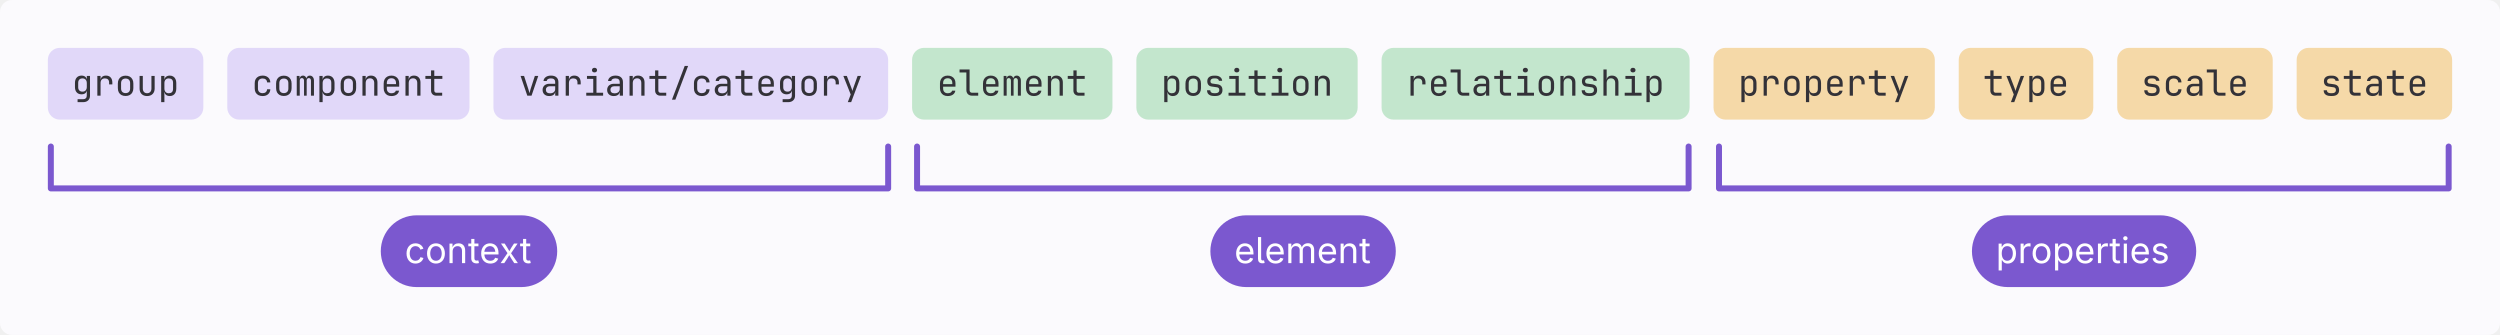
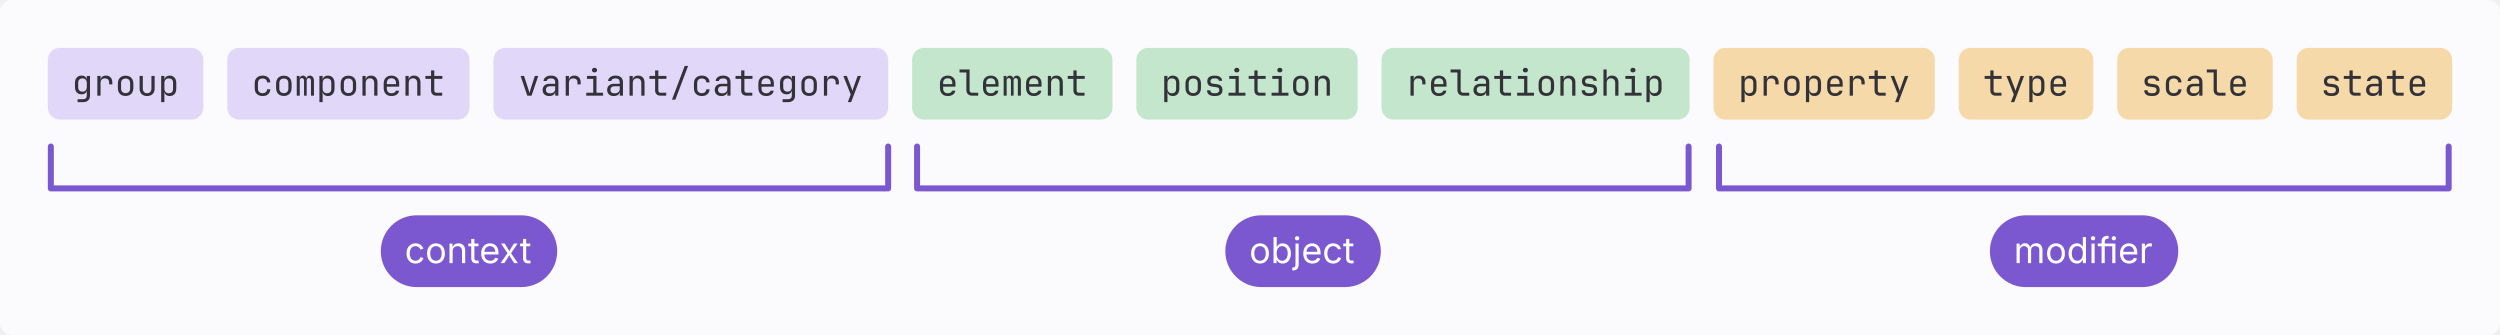
<svg xmlns="http://www.w3.org/2000/svg" width="836" height="112" viewBox="0 0 836 112" fill="none">
  <rect width="836" height="112" rx="4" fill="#FBFAFD" />
  <rect x="16" y="16" width="52" height="24" rx="4" fill="#E1D8F9" />
  <path d="M25.944 34.16v-.984h1.86c.376 0 .672-.108.888-.324.216-.208.324-.492.324-.852v-.6l.024-1.08h-.216l.204-.3c0 .48-.16.856-.48 1.128-.32.264-.748.396-1.284.396-.68 0-1.216-.216-1.608-.648-.392-.432-.588-1.024-.588-1.776v-1.392c0-.752.196-1.348.588-1.788.392-.44.928-.66 1.608-.66.536 0 .964.14 1.284.42.32.28.48.66.48 1.14l-.204-.3h.204V25.4h1.068V32c0 .664-.208 1.188-.624 1.572-.408.392-.968.588-1.68.588h-1.848Zm1.644-3.516c.448 0 .8-.14 1.056-.42.256-.28.384-.668.384-1.164V27.8c0-.496-.128-.884-.384-1.164-.256-.28-.608-.42-1.056-.42-.456 0-.812.132-1.068.396-.248.264-.372.62-.372 1.068v1.5c0 .448.124.804.372 1.068.256.264.612.396 1.068.396ZM32.55 32v-6.6h1.08v1.26h.228l-.228.288c0-.512.156-.916.468-1.212.32-.304.76-.456 1.32-.456.688 0 1.216.208 1.584.624.376.408.564.992.564 1.752v.564h-1.08v-.564c0-.488-.12-.848-.36-1.08-.24-.24-.588-.36-1.044-.36-.472 0-.832.136-1.08.408-.248.272-.372.664-.372 1.176V32h-1.08Zm9.451.096c-.528 0-.988-.104-1.38-.312a2.216 2.216 0 0 1-.9-.9c-.208-.4-.312-.876-.312-1.428v-1.512c0-.56.104-1.036.312-1.428.216-.392.516-.692.9-.9.392-.208.852-.312 1.38-.312.536 0 .996.104 1.38.312.384.208.68.508.888.9.216.392.324.868.324 1.428v1.512c0 .552-.108 1.028-.324 1.428a2.124 2.124 0 0 1-.9.9c-.384.208-.84.312-1.368.312Zm0-.96c.472 0 .84-.132 1.104-.396.272-.264.408-.652.408-1.164v-1.752c0-.512-.136-.9-.408-1.164-.264-.264-.632-.396-1.104-.396-.464 0-.832.132-1.104.396-.272.264-.408.652-.408 1.164v1.752c0 .512.136.9.408 1.164.272.264.64.396 1.104.396Zm7.184.984c-.76 0-1.368-.224-1.824-.672-.456-.456-.684-1.072-.684-1.848v-4.2h1.08v4.2c0 .48.128.864.384 1.152.256.28.604.42 1.044.42.448 0 .8-.14 1.056-.42.264-.288.396-.672.396-1.152v-4.2h1.08v4.2c0 .776-.232 1.392-.696 1.848-.464.448-1.076.672-1.836.672Zm4.711 2.04V25.4h1.08v1.26h.216l-.216.252c0-.504.164-.9.492-1.188.328-.296.764-.444 1.308-.444.44 0 .82.1 1.14.3.328.192.58.472.756.84.184.368.276.804.276 1.308v1.932c0 .504-.088.94-.264 1.308a1.962 1.962 0 0 1-.756.852c-.32.2-.704.3-1.152.3-.536 0-.972-.148-1.308-.444-.328-.296-.492-.692-.492-1.188l.216.252h-.24l.024 1.5v1.92h-1.08Zm2.52-2.976c.456 0 .812-.12 1.068-.36s.384-.628.384-1.164v-1.92c0-.544-.128-.932-.384-1.164-.256-.24-.612-.36-1.068-.36-.44 0-.792.14-1.056.42-.256.28-.384.668-.384 1.164v1.8c0 .496.128.884.384 1.164.264.28.616.42 1.056.42Z" fill="#333238" />
  <rect x="76" y="16" width="81" height="24" rx="4" fill="#E1D8F9" />
  <path d="M87.817 32.12c-.528 0-.992-.1-1.392-.3-.392-.2-.7-.488-.924-.864-.216-.384-.324-.836-.324-1.356v-1.8c0-.528.108-.98.324-1.356.224-.376.532-.664.924-.864.4-.2.864-.3 1.392-.3.76 0 1.372.204 1.836.612.472.408.72.964.744 1.668h-1.08c-.024-.424-.168-.748-.432-.972-.264-.232-.62-.348-1.068-.348-.472 0-.852.136-1.14.408-.28.264-.42.644-.42 1.14V29.6c0 .496.14.88.42 1.152.288.272.668.408 1.14.408.448 0 .804-.116 1.068-.348.264-.232.408-.556.432-.972h1.08c-.024.704-.272 1.26-.744 1.668-.464.408-1.076.612-1.836.612Zm7.1-.024c-.529 0-.989-.104-1.38-.312a2.216 2.216 0 0 1-.9-.9c-.209-.4-.313-.876-.313-1.428v-1.512c0-.56.104-1.036.312-1.428.216-.392.516-.692.9-.9.392-.208.852-.312 1.38-.312.536 0 .996.104 1.38.312.384.208.68.508.888.9.216.392.324.868.324 1.428v1.512c0 .552-.108 1.028-.324 1.428a2.124 2.124 0 0 1-.9.9c-.384.208-.84.312-1.368.312Zm0-.96c.471 0 .84-.132 1.103-.396.272-.264.408-.652.408-1.164v-1.752c0-.512-.136-.9-.408-1.164-.264-.264-.632-.396-1.104-.396-.464 0-.832.132-1.104.396-.272.264-.408.652-.408 1.164v1.752c0 .512.136.9.408 1.164.272.264.64.396 1.104.396Zm4.315.864v-6.6h.936v.876h.24l-.228.204c0-.352.1-.64.3-.864.208-.224.48-.336.816-.336.384 0 .688.144.912.432.224.288.336.664.336 1.128l-.324-.624h.504l-.276.264c.008-.368.116-.66.324-.876.208-.216.484-.324.828-.324.424 0 .76.16 1.008.48.256.312.384.72.384 1.224V32h-1.008v-5.028c0-.264-.064-.472-.192-.624a.64.64 0 0 0-.528-.24.64.64 0 0 0-.516.228c-.128.152-.192.36-.192.624V32h-.888v-5.028c0-.264-.064-.472-.192-.624a.627.627 0 0 0-.516-.24c-.224 0-.4.076-.528.228-.128.152-.192.36-.192.624V32h-1.008Zm7.579 2.16V25.4h1.08v1.26h.216l-.216.252c0-.504.164-.9.492-1.188.328-.296.764-.444 1.308-.444.44 0 .82.1 1.14.3.328.192.58.472.756.84.184.368.276.804.276 1.308v1.932c0 .504-.088.94-.264 1.308a1.962 1.962 0 0 1-.756.852c-.32.2-.704.3-1.152.3-.536 0-.972-.148-1.308-.444-.328-.296-.492-.692-.492-1.188l.216.252h-.24l.024 1.5v1.92h-1.08Zm2.52-2.976c.456 0 .812-.12 1.068-.36s.384-.628.384-1.164v-1.92c0-.544-.128-.932-.384-1.164-.256-.24-.612-.36-1.068-.36-.44 0-.792.14-1.056.42-.256.28-.384.668-.384 1.164v1.8c0 .496.128.884.384 1.164.264.28.616.42 1.056.42Zm7.171.912c-.528 0-.988-.104-1.38-.312a2.216 2.216 0 0 1-.9-.9c-.208-.4-.312-.876-.312-1.428v-1.512c0-.56.104-1.036.312-1.428.216-.392.516-.692.9-.9.392-.208.852-.312 1.38-.312.536 0 .996.104 1.38.312.384.208.68.508.888.9.216.392.324.868.324 1.428v1.512c0 .552-.108 1.028-.324 1.428a2.124 2.124 0 0 1-.9.9c-.384.208-.84.312-1.368.312Zm0-.96c.472 0 .84-.132 1.104-.396.272-.264.408-.652.408-1.164v-1.752c0-.512-.136-.9-.408-1.164-.264-.264-.632-.396-1.104-.396-.464 0-.832.132-1.104.396-.272.264-.408.652-.408 1.164v1.752c0 .512.136.9.408 1.164.272.264.64.396 1.104.396Zm4.7.864v-6.6h1.08v1.26h.228l-.228.252c0-.52.156-.92.468-1.2.312-.288.744-.432 1.296-.432.664 0 1.192.204 1.584.612.392.408.588.964.588 1.668V32h-1.08v-4.248c0-.504-.128-.888-.384-1.152-.248-.272-.588-.408-1.02-.408-.448 0-.804.14-1.068.42-.256.28-.384.676-.384 1.188V32h-1.08Zm9.691.12c-.52 0-.976-.104-1.368-.312a2.296 2.296 0 0 1-.9-.912c-.216-.4-.324-.872-.324-1.416v-1.56c0-.552.108-1.024.324-1.416.216-.392.516-.692.9-.9.392-.216.848-.324 1.368-.324.52 0 .972.104 1.356.312.392.208.696.5.912.876.216.376.324.82.324 1.332v1.176h-4.128v.624c0 .488.14.876.42 1.164.28.28.652.42 1.116.42.4 0 .728-.076.984-.228.264-.16.424-.372.48-.636h1.08c-.072.552-.34.992-.804 1.32-.464.32-1.044.48-1.74.48Zm1.536-3.876V27.8c0-.52-.136-.92-.408-1.2-.264-.288-.64-.432-1.128-.432-.488 0-.868.144-1.14.432-.264.28-.396.68-.396 1.2v.336h3.156l-.084.108ZM135.592 32v-6.6h1.08v1.26h.228l-.228.252c0-.52.156-.92.468-1.2.312-.288.744-.432 1.296-.432.664 0 1.192.204 1.584.612.392.408.588.964.588 1.668V32h-1.08v-4.248c0-.504-.128-.888-.384-1.152-.248-.272-.588-.408-1.02-.408-.448 0-.804.14-1.068.42-.256.28-.384.676-.384 1.188V32h-1.08Zm10.352 0c-.544 0-.98-.156-1.308-.468-.328-.32-.492-.744-.492-1.272v-3.876h-1.896V25.4h1.896v-1.86h1.08v1.86h2.7v.984h-2.7v3.876a.8.8 0 0 0 .192.552.714.714 0 0 0 .528.204h1.92V32h-1.92Z" fill="#333238" />
  <rect x="165" y="16" width="132" height="24" rx="4" fill="#E1D8F9" />
  <path d="m176.33 32-2.244-6.6h1.164l1.44 4.44c.088.264.164.52.228.768.064.24.112.428.144.564.04-.136.088-.324.144-.564.056-.248.124-.504.204-.768l1.44-4.44h1.14l-2.244 6.6h-1.416Zm7.327.12c-.68 0-1.22-.188-1.62-.564-.4-.384-.6-.884-.6-1.5 0-.408.092-.764.276-1.068.184-.304.44-.54.768-.708a2.349 2.349 0 0 1 1.128-.264h2.04V27.5c0-.432-.116-.752-.348-.96-.232-.216-.584-.324-1.056-.324-.416 0-.752.076-1.008.228-.256.152-.392.364-.408.636h-1.08c.04-.52.28-.948.72-1.284.448-.344 1.04-.516 1.776-.516.8 0 1.412.192 1.836.576.432.384.648.92.648 1.608V32h-1.068v-1.2h-.18l.168-.24c0 .32-.08.596-.24.828-.16.232-.388.412-.684.54-.296.128-.652.192-1.068.192Zm.264-.912c.528 0 .948-.128 1.26-.384.312-.256.468-.604.468-1.044v-.924h-1.92c-.352 0-.64.108-.864.324-.216.208-.324.488-.324.84 0 .368.12.66.36.876.248.208.588.312 1.02.312Zm5.251.792v-6.6h1.08v1.26h.228l-.228.288c0-.512.156-.916.468-1.212.32-.304.76-.456 1.32-.456.688 0 1.216.208 1.584.624.376.408.564.992.564 1.752v.564h-1.08v-.564c0-.488-.12-.848-.36-1.08-.24-.24-.588-.36-1.044-.36-.472 0-.832.136-1.08.408-.248.272-.372.664-.372 1.176V32h-1.08Zm6.871 0v-.984h2.34v-4.632h-2.1V25.4h3.18v5.616h2.22V32h-5.64Zm2.76-7.788c-.264 0-.472-.068-.624-.204a.704.704 0 0 1-.228-.552c0-.24.076-.428.228-.564.152-.144.36-.216.624-.216s.472.072.624.216c.152.136.228.324.228.564a.704.704 0 0 1-.228.552c-.152.136-.36.204-.624.204Zm6.44 7.908c-.68 0-1.22-.188-1.62-.564-.4-.384-.6-.884-.6-1.5 0-.408.092-.764.276-1.068.184-.304.44-.54.768-.708a2.349 2.349 0 0 1 1.128-.264h2.04V27.5c0-.432-.116-.752-.348-.96-.232-.216-.584-.324-1.056-.324-.416 0-.752.076-1.008.228-.256.152-.392.364-.408.636h-1.08c.04-.52.28-.948.72-1.284.448-.344 1.04-.516 1.776-.516.8 0 1.412.192 1.836.576.432.384.648.92.648 1.608V32h-1.068v-1.2h-.18l.168-.24c0 .32-.08.596-.24.828-.16.232-.388.412-.684.54-.296.128-.652.192-1.068.192Zm.264-.912c.528 0 .948-.128 1.26-.384.312-.256.468-.604.468-1.044v-.924h-1.92c-.352 0-.64.108-.864.324-.216.208-.324.488-.324.84 0 .368.12.66.36.876.248.208.588.312 1.02.312Zm5.011.792v-6.6h1.08v1.26h.228l-.228.252c0-.52.156-.92.468-1.2.312-.288.744-.432 1.296-.432.664 0 1.192.204 1.584.612.392.408.588.964.588 1.668V32h-1.08v-4.248c0-.504-.128-.888-.384-1.152-.248-.272-.588-.408-1.02-.408-.448 0-.804.14-1.068.42-.256.28-.384.676-.384 1.188V32h-1.08Zm10.351 0c-.544 0-.98-.156-1.308-.468-.328-.32-.492-.744-.492-1.272v-3.876h-1.896V25.4h1.896v-1.86h1.08v1.86h2.7v.984h-2.7v3.876a.8.8 0 0 0 .192.552.714.714 0 0 0 .528.204h1.92V32h-1.92Zm3.836 1.32 4.26-11.28h1.14l-4.26 11.28h-1.14Zm9.991-1.2c-.528 0-.992-.1-1.392-.3-.392-.2-.7-.488-.924-.864-.216-.384-.324-.836-.324-1.356v-1.8c0-.528.108-.98.324-1.356.224-.376.532-.664.924-.864.4-.2.864-.3 1.392-.3.76 0 1.372.204 1.836.612.472.408.72.964.744 1.668h-1.08c-.024-.424-.168-.748-.432-.972-.264-.232-.62-.348-1.068-.348-.472 0-.852.136-1.14.408-.28.264-.42.644-.42 1.14V29.6c0 .496.14.88.42 1.152.288.272.668.408 1.14.408.448 0 .804-.116 1.068-.348.264-.232.408-.556.432-.972h1.08c-.024.704-.272 1.26-.744 1.668-.464.408-1.076.612-1.836.612Zm6.523 0c-.68 0-1.22-.188-1.62-.564-.4-.384-.6-.884-.6-1.5 0-.408.092-.764.276-1.068.184-.304.44-.54.768-.708a2.349 2.349 0 0 1 1.128-.264h2.04V27.5c0-.432-.116-.752-.348-.96-.232-.216-.584-.324-1.056-.324-.416 0-.752.076-1.008.228-.256.152-.392.364-.408.636h-1.08c.04-.52.28-.948.72-1.284.448-.344 1.04-.516 1.776-.516.8 0 1.412.192 1.836.576.432.384.648.92.648 1.608V32h-1.068v-1.2h-.18l.168-.24c0 .32-.08.596-.24.828-.16.232-.388.412-.684.54-.296.128-.652.192-1.068.192Zm.264-.912c.528 0 .948-.128 1.26-.384.312-.256.468-.604.468-1.044v-.924h-1.92c-.352 0-.64.108-.864.324-.216.208-.324.488-.324.84 0 .368.12.66.36.876.248.208.588.312 1.02.312Zm8.168.792c-.544 0-.98-.156-1.308-.468-.328-.32-.492-.744-.492-1.272v-3.876h-1.896V25.4h1.896v-1.86h1.08v1.86h2.7v.984h-2.7v3.876a.8.8 0 0 0 .192.552.714.714 0 0 0 .528.204h1.92V32h-1.92Zm6.535.12c-.52 0-.976-.104-1.368-.312a2.296 2.296 0 0 1-.9-.912c-.216-.4-.324-.872-.324-1.416v-1.56c0-.552.108-1.024.324-1.416.216-.392.516-.692.9-.9.392-.216.848-.324 1.368-.324.52 0 .972.104 1.356.312.392.208.696.5.912.876.216.376.324.82.324 1.332v1.176h-4.128v.624c0 .488.14.876.42 1.164.28.28.652.42 1.116.42.4 0 .728-.076.984-.228.264-.16.424-.372.48-.636h1.08c-.072.552-.34.992-.804 1.32-.464.32-1.044.48-1.74.48Zm1.536-3.876V27.8c0-.52-.136-.92-.408-1.2-.264-.288-.64-.432-1.128-.432-.488 0-.868.144-1.14.432-.264.28-.396.68-.396 1.2v.336h3.156l-.084.108Zm3.991 5.916v-.984h1.86c.376 0 .672-.108.888-.324.216-.208.324-.492.324-.852v-.6l.024-1.08h-.216l.204-.3c0 .48-.16.856-.48 1.128-.32.264-.748.396-1.284.396-.68 0-1.216-.216-1.608-.648-.392-.432-.588-1.024-.588-1.776v-1.392c0-.752.196-1.348.588-1.788.392-.44.928-.66 1.608-.66.536 0 .964.14 1.284.42.32.28.48.66.48 1.14l-.204-.3h.204V25.4h1.068V32c0 .664-.208 1.188-.624 1.572-.408.392-.968.588-1.68.588h-1.848Zm1.644-3.516c.448 0 .8-.14 1.056-.42.256-.28.384-.668.384-1.164V27.8c0-.496-.128-.884-.384-1.164-.256-.28-.608-.42-1.056-.42-.456 0-.812.132-1.068.396-.248.264-.372.62-.372 1.068v1.5c0 .448.124.804.372 1.068.256.264.612.396 1.068.396Zm7.22 1.452c-.528 0-.988-.104-1.38-.312a2.216 2.216 0 0 1-.9-.9c-.208-.4-.312-.876-.312-1.428v-1.512c0-.56.104-1.036.312-1.428.216-.392.516-.692.9-.9.392-.208.852-.312 1.38-.312.536 0 .996.104 1.38.312.384.208.68.508.888.9.216.392.324.868.324 1.428v1.512c0 .552-.108 1.028-.324 1.428a2.124 2.124 0 0 1-.9.9c-.384.208-.84.312-1.368.312Zm0-.96c.472 0 .84-.132 1.104-.396.272-.264.408-.652.408-1.164v-1.752c0-.512-.136-.9-.408-1.164-.264-.264-.632-.396-1.104-.396-.464 0-.832.132-1.104.396-.272.264-.408.652-.408 1.164v1.752c0 .512.136.9.408 1.164.272.264.64.396 1.104.396Zm4.939.864v-6.6h1.08v1.26h.228l-.228.288c0-.512.156-.916.468-1.212.32-.304.76-.456 1.32-.456.688 0 1.216.208 1.584.624.376.408.564.992.564 1.752v.564h-1.08v-.564c0-.488-.12-.848-.36-1.08-.24-.24-.588-.36-1.044-.36-.472 0-.832.136-1.08.408-.248.272-.372.664-.372 1.176V32h-1.08Zm7.987 2.16.972-2.568-2.46-6.192h1.164l1.56 4.08c.064.16.124.328.18.504.056.176.096.328.12.456a3.93 3.93 0 0 1 .12-.456c.056-.176.112-.344.168-.504l1.452-4.08h1.14l-3.288 8.76h-1.128Z" fill="#333238" />
  <rect x="305" y="16" width="67" height="24" rx="4" fill="#C3E6CD" />
  <path d="M316.916 32.12c-.52 0-.976-.104-1.368-.312a2.296 2.296 0 0 1-.9-.912c-.216-.4-.324-.872-.324-1.416v-1.56c0-.552.108-1.024.324-1.416.216-.392.516-.692.9-.9.392-.216.848-.324 1.368-.324.52 0 .972.104 1.356.312.392.208.696.5.912.876.216.376.324.82.324 1.332v1.176h-4.128v.624c0 .488.14.876.42 1.164.28.28.652.42 1.116.42.4 0 .728-.076.984-.228.264-.16.424-.372.48-.636h1.08c-.072.552-.34.992-.804 1.32-.464.32-1.044.48-1.74.48Zm1.536-3.876V27.8c0-.52-.136-.92-.408-1.2-.264-.288-.64-.432-1.128-.432-.488 0-.868.144-1.14.432-.264.28-.396.68-.396 1.2v.336h3.156l-.084.108Zm6.62 3.756a2.13 2.13 0 0 1-1.008-.228 1.639 1.639 0 0 1-.672-.648 1.95 1.95 0 0 1-.24-.984v-5.916h-2.28v-.984h3.36v6.9c0 .272.076.488.228.648.152.152.356.228.612.228h2.04V32h-2.04Zm6.235.12c-.52 0-.976-.104-1.368-.312a2.296 2.296 0 0 1-.9-.912c-.216-.4-.324-.872-.324-1.416v-1.56c0-.552.108-1.024.324-1.416.216-.392.516-.692.9-.9.392-.216.848-.324 1.368-.324.52 0 .972.104 1.356.312.392.208.696.5.912.876.216.376.324.82.324 1.332v1.176h-4.128v.624c0 .488.14.876.42 1.164.28.28.652.42 1.116.42.4 0 .728-.076.984-.228.264-.16.424-.372.48-.636h1.08c-.072.552-.34.992-.804 1.32-.464.32-1.044.48-1.74.48Zm1.536-3.876V27.8c0-.52-.136-.92-.408-1.2-.264-.288-.64-.432-1.128-.432-.488 0-.868.144-1.14.432-.264.28-.396.68-.396 1.2v.336h3.156l-.084.108ZM335.622 32v-6.6h.936v.876h.24l-.228.204c0-.352.1-.64.3-.864.208-.224.48-.336.816-.336.384 0 .688.144.912.432.224.288.336.664.336 1.128l-.324-.624h.504l-.276.264c.008-.368.116-.66.324-.876.208-.216.484-.324.828-.324.424 0 .76.16 1.008.48.256.312.384.72.384 1.224V32h-1.008v-5.028c0-.264-.064-.472-.192-.624a.64.64 0 0 0-.528-.24.64.64 0 0 0-.516.228c-.128.152-.192.36-.192.624V32h-.888v-5.028c0-.264-.064-.472-.192-.624a.627.627 0 0 0-.516-.24c-.224 0-.4.076-.528.228-.128.152-.192.36-.192.624V32h-1.008Zm10.076.12c-.52 0-.976-.104-1.368-.312a2.296 2.296 0 0 1-.9-.912c-.216-.4-.324-.872-.324-1.416v-1.56c0-.552.108-1.024.324-1.416.216-.392.516-.692.9-.9.392-.216.848-.324 1.368-.324.52 0 .972.104 1.356.312.392.208.696.5.912.876.216.376.324.82.324 1.332v1.176h-4.128v.624c0 .488.14.876.42 1.164.28.28.652.42 1.116.42.4 0 .728-.076.984-.228.264-.16.424-.372.48-.636h1.08c-.072.552-.34.992-.804 1.32-.464.32-1.044.48-1.74.48Zm1.536-3.876V27.8c0-.52-.136-.92-.408-1.2-.264-.288-.64-.432-1.128-.432-.488 0-.868.144-1.14.432-.264.28-.396.68-.396 1.2v.336h3.156l-.084.108ZM350.397 32v-6.6h1.08v1.26h.228l-.228.252c0-.52.156-.92.468-1.2.312-.288.744-.432 1.296-.432.664 0 1.192.204 1.584.612.392.408.588.964.588 1.668V32h-1.08v-4.248c0-.504-.128-.888-.384-1.152-.248-.272-.588-.408-1.02-.408-.448 0-.804.14-1.068.42-.256.28-.384.676-.384 1.188V32h-1.08Zm10.351 0c-.544 0-.98-.156-1.308-.468-.328-.32-.492-.744-.492-1.272v-3.876h-1.896V25.4h1.896v-1.86h1.08v1.86h2.7v.984h-2.7v3.876a.8.8 0 0 0 .192.552.714.714 0 0 0 .528.204h1.92V32h-1.92Z" fill="#333238" />
  <rect x="380" y="16" width="74" height="24" rx="4" fill="#C3E6CD" />
  <path d="M389.323 34.16V25.4h1.08v1.26h.216l-.216.252c0-.504.164-.9.492-1.188.328-.296.764-.444 1.308-.444.44 0 .82.1 1.14.3.328.192.58.472.756.84.184.368.276.804.276 1.308v1.932c0 .504-.088.94-.264 1.308a1.962 1.962 0 0 1-.756.852c-.32.2-.704.3-1.152.3-.536 0-.972-.148-1.308-.444-.328-.296-.492-.692-.492-1.188l.216.252h-.24l.024 1.5v1.92h-1.08Zm2.52-2.976c.456 0 .812-.12 1.068-.36s.384-.628.384-1.164v-1.92c0-.544-.128-.932-.384-1.164-.256-.24-.612-.36-1.068-.36-.44 0-.792.14-1.056.42-.256.28-.384.668-.384 1.164v1.8c0 .496.128.884.384 1.164.264.28.616.42 1.056.42Zm7.171.912c-.528 0-.988-.104-1.38-.312a2.216 2.216 0 0 1-.9-.9c-.208-.4-.312-.876-.312-1.428v-1.512c0-.56.104-1.036.312-1.428.216-.392.516-.692.9-.9.392-.208.852-.312 1.38-.312.536 0 .996.104 1.38.312.384.208.68.508.888.9.216.392.324.868.324 1.428v1.512c0 .552-.108 1.028-.324 1.428a2.124 2.124 0 0 1-.9.9c-.384.208-.84.312-1.368.312Zm0-.96c.472 0 .84-.132 1.104-.396.272-.264.408-.652.408-1.164v-1.752c0-.512-.136-.9-.408-1.164-.264-.264-.632-.396-1.104-.396-.464 0-.832.132-1.104.396-.272.264-.408.652-.408 1.164v1.752c0 .512.136.9.408 1.164.272.264.64.396 1.104.396Zm6.931.96c-.488 0-.908-.072-1.26-.216a1.778 1.778 0 0 1-.792-.648c-.176-.288-.264-.636-.264-1.044h1.08c0 .304.108.544.324.72.216.168.52.252.912.252h.528c.4 0 .708-.088.924-.264.224-.176.336-.424.336-.744 0-.288-.064-.512-.192-.672-.128-.16-.324-.256-.588-.288l-1.824-.264c-.448-.064-.796-.248-1.044-.552-.248-.312-.372-.72-.372-1.224 0-.576.196-1.028.588-1.356.4-.328.948-.492 1.644-.492h.528c.64 0 1.16.16 1.56.48.408.312.628.724.66 1.236h-1.092a.757.757 0 0 0-.336-.576c-.2-.152-.464-.228-.792-.228h-.528c-.368 0-.656.084-.864.252a.833.833 0 0 0-.312.684c0 .224.052.404.156.54a.74.74 0 0 0 .48.252l1.704.24c.56.08.98.284 1.26.612s.42.78.42 1.356c0 .616-.204 1.096-.612 1.44-.4.336-.968.504-1.704.504h-.528Zm4.88-.096v-.984h2.34v-4.632h-2.1V25.4h3.18v5.616h2.22V32h-5.64Zm2.76-7.788c-.264 0-.472-.068-.624-.204a.704.704 0 0 1-.228-.552c0-.24.076-.428.228-.564.152-.144.36-.216.624-.216s.472.072.624.216c.152.136.228.324.228.564a.704.704 0 0 1-.228.552c-.152.136-.36.204-.624.204ZM421.26 32c-.544 0-.98-.156-1.308-.468-.328-.32-.492-.744-.492-1.272v-3.876h-1.896V25.4h1.896v-1.86h1.08v1.86h2.7v.984h-2.7v3.876a.8.8 0 0 0 .192.552.714.714 0 0 0 .528.204h1.92V32h-1.92Zm3.955 0v-.984h2.34v-4.632h-2.1V25.4h3.18v5.616h2.22V32h-5.64Zm2.76-7.788c-.264 0-.472-.068-.624-.204a.704.704 0 0 1-.228-.552c0-.24.076-.428.228-.564.152-.144.36-.216.624-.216s.472.072.624.216c.152.136.228.324.228.564a.704.704 0 0 1-.228.552c-.152.136-.36.204-.624.204Zm7.016 7.884c-.528 0-.988-.104-1.38-.312a2.216 2.216 0 0 1-.9-.9c-.208-.4-.312-.876-.312-1.428v-1.512c0-.56.104-1.036.312-1.428.216-.392.516-.692.9-.9.392-.208.852-.312 1.38-.312.536 0 .996.104 1.38.312.384.208.68.508.888.9.216.392.324.868.324 1.428v1.512c0 .552-.108 1.028-.324 1.428a2.124 2.124 0 0 1-.9.9c-.384.208-.84.312-1.368.312Zm0-.96c.472 0 .84-.132 1.104-.396.272-.264.408-.652.408-1.164v-1.752c0-.512-.136-.9-.408-1.164-.264-.264-.632-.396-1.104-.396-.464 0-.832.132-1.104.396-.272.264-.408.652-.408 1.164v1.752c0 .512.136.9.408 1.164.272.264.64.396 1.104.396Zm4.699.864v-6.6h1.08v1.26h.228l-.228.252c0-.52.156-.92.468-1.2.312-.288.744-.432 1.296-.432.664 0 1.192.204 1.584.612.392.408.588.964.588 1.668V32h-1.08v-4.248c0-.504-.128-.888-.384-1.152-.248-.272-.588-.408-1.02-.408-.448 0-.804.14-1.068.42-.256.28-.384.676-.384 1.188V32h-1.08Z" fill="#333238" />
  <rect x="462" y="16" width="103" height="24" rx="4" fill="#C3E6CD" />
  <path d="M471.672 32v-6.6h1.08v1.26h.228l-.228.288c0-.512.156-.916.468-1.212.32-.304.76-.456 1.32-.456.688 0 1.216.208 1.584.624.376.408.564.992.564 1.752v.564h-1.08v-.564c0-.488-.12-.848-.36-1.08-.24-.24-.588-.36-1.044-.36-.472 0-.832.136-1.08.408-.248.272-.372.664-.372 1.176V32h-1.08Zm9.451.12c-.52 0-.976-.104-1.368-.312a2.296 2.296 0 0 1-.9-.912c-.216-.4-.324-.872-.324-1.416v-1.56c0-.552.108-1.024.324-1.416.216-.392.516-.692.9-.9.392-.216.848-.324 1.368-.324.52 0 .972.104 1.356.312.392.208.696.5.912.876.216.376.324.82.324 1.332v1.176h-4.128v.624c0 .488.14.876.42 1.164.28.28.652.42 1.116.42.4 0 .728-.076.984-.228.264-.16.424-.372.48-.636h1.08c-.072.552-.34.992-.804 1.32-.464.32-1.044.48-1.74.48Zm1.536-3.876V27.8c0-.52-.136-.92-.408-1.2-.264-.288-.64-.432-1.128-.432-.488 0-.868.144-1.14.432-.264.28-.396.68-.396 1.2v.336h3.156l-.084.108Zm6.62 3.756a2.13 2.13 0 0 1-1.008-.228 1.639 1.639 0 0 1-.672-.648 1.95 1.95 0 0 1-.24-.984v-5.916h-2.28v-.984h3.36v6.9c0 .272.076.488.228.648.152.152.356.228.612.228h2.04V32h-2.04Zm5.659.12c-.68 0-1.22-.188-1.62-.564-.4-.384-.6-.884-.6-1.5 0-.408.092-.764.276-1.068.184-.304.44-.54.768-.708a2.349 2.349 0 0 1 1.128-.264h2.04V27.5c0-.432-.116-.752-.348-.96-.232-.216-.584-.324-1.056-.324-.416 0-.752.076-1.008.228-.256.152-.392.364-.408.636h-1.08c.04-.52.28-.948.72-1.284.448-.344 1.04-.516 1.776-.516.8 0 1.412.192 1.836.576.432.384.648.92.648 1.608V32h-1.068v-1.2h-.18l.168-.24c0 .32-.08.596-.24.828-.16.232-.388.412-.684.54-.296.128-.652.192-1.068.192Zm.264-.912c.528 0 .948-.128 1.26-.384.312-.256.468-.604.468-1.044v-.924h-1.92c-.352 0-.64.108-.864.324-.216.208-.324.488-.324.84 0 .368.12.66.36.876.248.208.588.312 1.02.312Zm8.167.792c-.544 0-.98-.156-1.308-.468-.328-.32-.492-.744-.492-1.272v-3.876h-1.896V25.4h1.896v-1.86h1.08v1.86h2.7v.984h-2.7v3.876a.8.8 0 0 0 .192.552.714.714 0 0 0 .528.204h1.92V32h-1.92Zm3.956 0v-.984h2.34v-4.632h-2.1V25.4h3.18v5.616h2.22V32h-5.64Zm2.76-7.788c-.264 0-.472-.068-.624-.204a.704.704 0 0 1-.228-.552c0-.24.076-.428.228-.564.152-.144.36-.216.624-.216s.472.072.624.216c.152.136.228.324.228.564a.704.704 0 0 1-.228.552c-.152.136-.36.204-.624.204Zm7.015 7.884c-.528 0-.988-.104-1.38-.312a2.216 2.216 0 0 1-.9-.9c-.208-.4-.312-.876-.312-1.428v-1.512c0-.56.104-1.036.312-1.428.216-.392.516-.692.9-.9.392-.208.852-.312 1.38-.312.536 0 .996.104 1.38.312.384.208.68.508.888.9.216.392.324.868.324 1.428v1.512c0 .552-.108 1.028-.324 1.428a2.124 2.124 0 0 1-.9.9c-.384.208-.84.312-1.368.312Zm0-.96c.472 0 .84-.132 1.104-.396.272-.264.408-.652.408-1.164v-1.752c0-.512-.136-.9-.408-1.164-.264-.264-.632-.396-1.104-.396-.464 0-.832.132-1.104.396-.272.264-.408.652-.408 1.164v1.752c0 .512.136.9.408 1.164.272.264.64.396 1.104.396Zm4.699.864v-6.6h1.08v1.26h.228l-.228.252c0-.52.156-.92.468-1.2.312-.288.744-.432 1.296-.432.664 0 1.192.204 1.584.612.392.408.588.964.588 1.668V32h-1.08v-4.248c0-.504-.128-.888-.384-1.152-.248-.272-.588-.408-1.02-.408-.448 0-.804.14-1.068.42-.256.28-.384.676-.384 1.188V32h-1.08Zm9.428.096c-.488 0-.908-.072-1.26-.216a1.778 1.778 0 0 1-.792-.648c-.176-.288-.264-.636-.264-1.044h1.08c0 .304.108.544.324.72.216.168.52.252.912.252h.528c.4 0 .708-.088.924-.264.224-.176.336-.424.336-.744 0-.288-.064-.512-.192-.672-.128-.16-.324-.256-.588-.288l-1.824-.264c-.448-.064-.796-.248-1.044-.552-.248-.312-.372-.72-.372-1.224 0-.576.196-1.028.588-1.356.4-.328.948-.492 1.644-.492h.528c.64 0 1.16.16 1.56.48.408.312.628.724.66 1.236h-1.092a.757.757 0 0 0-.336-.576c-.2-.152-.464-.228-.792-.228h-.528c-.368 0-.656.084-.864.252a.833.833 0 0 0-.312.684c0 .224.052.404.156.54a.74.74 0 0 0 .48.252l1.704.24c.56.08.98.284 1.26.612s.42.78.42 1.356c0 .616-.204 1.096-.612 1.44-.4.336-.968.504-1.704.504h-.528ZM536.19 32v-8.76h1.08v3.42h.228l-.228.252c0-.52.156-.92.468-1.2.312-.288.744-.432 1.296-.432.664 0 1.192.204 1.584.612.392.408.588.964.588 1.668V32h-1.08v-4.26c0-.496-.128-.876-.384-1.14-.248-.272-.588-.408-1.02-.408-.448 0-.804.14-1.068.42-.256.28-.384.676-.384 1.188V32h-1.08Zm7.111 0v-.984h2.34v-4.632h-2.1V25.4h3.18v5.616h2.22V32h-5.64Zm2.76-7.788c-.264 0-.472-.068-.624-.204a.704.704 0 0 1-.228-.552c0-.24.076-.428.228-.564.152-.144.36-.216.624-.216s.472.072.624.216c.152.136.228.324.228.564a.704.704 0 0 1-.228.552c-.152.136-.36.204-.624.204Zm4.52 9.948V25.4h1.08v1.26h.216l-.216.252c0-.504.164-.9.492-1.188.328-.296.764-.444 1.308-.444.44 0 .82.1 1.14.3.328.192.58.472.756.84.184.368.276.804.276 1.308v1.932c0 .504-.088.94-.264 1.308a1.962 1.962 0 0 1-.756.852c-.32.2-.704.3-1.152.3-.536 0-.972-.148-1.308-.444-.328-.296-.492-.692-.492-1.188l.216.252h-.24l.024 1.5v1.92h-1.08Zm2.52-2.976c.456 0 .812-.12 1.068-.36s.384-.628.384-1.164v-1.92c0-.544-.128-.932-.384-1.164-.256-.24-.612-.36-1.068-.36-.44 0-.792.14-1.056.42-.256.28-.384.668-.384 1.164v1.8c0 .496.128.884.384 1.164.264.28.616.42 1.056.42Z" fill="#333238" />
  <rect x="573" y="16" width="74" height="24" rx="4" fill="#F5D9A8" />
  <path d="M582.323 34.16V25.4h1.08v1.26h.216l-.216.252c0-.504.164-.9.492-1.188.328-.296.764-.444 1.308-.444.44 0 .82.1 1.14.3.328.192.58.472.756.84.184.368.276.804.276 1.308v1.932c0 .504-.088.94-.264 1.308a1.962 1.962 0 0 1-.756.852c-.32.2-.704.3-1.152.3-.536 0-.972-.148-1.308-.444-.328-.296-.492-.692-.492-1.188l.216.252h-.24l.024 1.5v1.92h-1.08Zm2.52-2.976c.456 0 .812-.12 1.068-.36s.384-.628.384-1.164v-1.92c0-.544-.128-.932-.384-1.164-.256-.24-.612-.36-1.068-.36-.44 0-.792.14-1.056.42-.256.28-.384.668-.384 1.164v1.8c0 .496.128.884.384 1.164.264.28.616.42 1.056.42Zm4.915.816v-6.6h1.08v1.26h.228l-.228.288c0-.512.156-.916.468-1.212.32-.304.76-.456 1.32-.456.688 0 1.216.208 1.584.624.376.408.564.992.564 1.752v.564h-1.08v-.564c0-.488-.12-.848-.36-1.08-.24-.24-.588-.36-1.044-.36-.472 0-.832.136-1.08.408-.248.272-.372.664-.372 1.176V32h-1.08Zm9.451.096c-.528 0-.988-.104-1.38-.312a2.216 2.216 0 0 1-.9-.9c-.208-.4-.312-.876-.312-1.428v-1.512c0-.56.104-1.036.312-1.428.216-.392.516-.692.9-.9.392-.208.852-.312 1.38-.312.536 0 .996.104 1.38.312.384.208.68.508.888.9.216.392.324.868.324 1.428v1.512c0 .552-.108 1.028-.324 1.428a2.124 2.124 0 0 1-.9.9c-.384.208-.84.312-1.368.312Zm0-.96c.472 0 .84-.132 1.104-.396.272-.264.408-.652.408-1.164v-1.752c0-.512-.136-.9-.408-1.164-.264-.264-.632-.396-1.104-.396-.464 0-.832.132-1.104.396-.272.264-.408.652-.408 1.164v1.752c0 .512.136.9.408 1.164.272.264.64.396 1.104.396Zm4.7 3.024V25.4h1.08v1.26h.216l-.216.252c0-.504.164-.9.492-1.188.328-.296.764-.444 1.308-.444.44 0 .82.1 1.14.3.328.192.58.472.756.84.184.368.276.804.276 1.308v1.932c0 .504-.088.94-.264 1.308a1.962 1.962 0 0 1-.756.852c-.32.2-.704.3-1.152.3-.536 0-.972-.148-1.308-.444-.328-.296-.492-.692-.492-1.188l.216.252h-.24l.024 1.5v1.92h-1.08Zm2.52-2.976c.456 0 .812-.12 1.068-.36s.384-.628.384-1.164v-1.92c0-.544-.128-.932-.384-1.164-.256-.24-.612-.36-1.068-.36-.44 0-.792.14-1.056.42-.256.28-.384.668-.384 1.164v1.8c0 .496.128.884.384 1.164.264.28.616.42 1.056.42Zm7.171.936c-.52 0-.976-.104-1.368-.312a2.296 2.296 0 0 1-.9-.912c-.216-.4-.324-.872-.324-1.416v-1.56c0-.552.108-1.024.324-1.416.216-.392.516-.692.9-.9.392-.216.848-.324 1.368-.324.52 0 .972.104 1.356.312.392.208.696.5.912.876.216.376.324.82.324 1.332v1.176h-4.128v.624c0 .488.14.876.42 1.164.28.28.652.42 1.116.42.4 0 .728-.076.984-.228.264-.16.424-.372.48-.636h1.08c-.072.552-.34.992-.804 1.32-.464.32-1.044.48-1.74.48Zm1.536-3.876V27.8c0-.52-.136-.92-.408-1.2-.264-.288-.64-.432-1.128-.432-.488 0-.868.144-1.14.432-.264.28-.396.68-.396 1.2v.336h3.156l-.084.108ZM618.539 32v-6.6h1.08v1.26h.228l-.228.288c0-.512.156-.916.468-1.212.32-.304.76-.456 1.32-.456.688 0 1.216.208 1.584.624.376.408.564.992.564 1.752v.564h-1.08v-.564c0-.488-.12-.848-.36-1.08-.24-.24-.588-.36-1.044-.36-.472 0-.832.136-1.08.408-.248.272-.372.664-.372 1.176V32h-1.08Zm10.112 0c-.544 0-.98-.156-1.308-.468-.328-.32-.492-.744-.492-1.272v-3.876h-1.896V25.4h1.896v-1.86h1.08v1.86h2.7v.984h-2.7v3.876a.8.8 0 0 0 .192.552.714.714 0 0 0 .528.204h1.92V32h-1.92Zm5.071 2.16.972-2.568-2.46-6.192h1.164l1.56 4.08c.064.16.124.328.18.504.056.176.096.328.12.456a3.93 3.93 0 0 1 .12-.456c.056-.176.112-.344.168-.504l1.452-4.08h1.14l-3.288 8.76h-1.128Z" fill="#333238" />
  <rect x="655" y="16" width="45" height="24" rx="4" fill="#F5D9A8" />
  <path d="M667.369 32c-.544 0-.98-.156-1.308-.468-.328-.32-.492-.744-.492-1.272v-3.876h-1.896V25.4h1.896v-1.86h1.08v1.86h2.7v.984h-2.7v3.876a.8.8 0 0 0 .192.552.714.714 0 0 0 .528.204h1.92V32h-1.92Zm5.072 2.16.972-2.568-2.46-6.192h1.164l1.56 4.08c.064.16.124.328.18.504.056.176.096.328.12.456a3.93 3.93 0 0 1 .12-.456c.056-.176.112-.344.168-.504l1.452-4.08h1.14l-3.288 8.76h-1.128Zm6.163 0V25.4h1.08v1.26h.216l-.216.252c0-.504.164-.9.492-1.188.328-.296.764-.444 1.308-.444.44 0 .82.1 1.14.3.328.192.58.472.756.84.184.368.276.804.276 1.308v1.932c0 .504-.088.94-.264 1.308a1.962 1.962 0 0 1-.756.852c-.32.2-.704.3-1.152.3-.536 0-.972-.148-1.308-.444-.328-.296-.492-.692-.492-1.188l.216.252h-.24l.024 1.5v1.92h-1.08Zm2.52-2.976c.456 0 .812-.12 1.068-.36s.384-.628.384-1.164v-1.92c0-.544-.128-.932-.384-1.164-.256-.24-.612-.36-1.068-.36-.44 0-.792.14-1.056.42-.256.28-.384.668-.384 1.164v1.8c0 .496.128.884.384 1.164.264.28.616.42 1.056.42Zm7.171.936c-.52 0-.976-.104-1.368-.312a2.296 2.296 0 0 1-.9-.912c-.216-.4-.324-.872-.324-1.416v-1.56c0-.552.108-1.024.324-1.416.216-.392.516-.692.9-.9.392-.216.848-.324 1.368-.324.52 0 .972.104 1.356.312.392.208.696.5.912.876.216.376.324.82.324 1.332v1.176h-4.128v.624c0 .488.14.876.42 1.164.28.28.652.42 1.116.42.4 0 .728-.076.984-.228.264-.16.424-.372.48-.636h1.08c-.072.552-.34.992-.804 1.32-.464.32-1.044.48-1.74.48Zm1.536-3.876V27.8c0-.52-.136-.92-.408-1.2-.264-.288-.64-.432-1.128-.432-.488 0-.868.144-1.14.432-.264.28-.396.68-.396 1.2v.336h3.156l-.084.108Z" fill="#333238" />
  <rect x="708" y="16" width="52" height="24" rx="4" fill="#F5D9A8" />
  <path d="M719.348 32.096c-.488 0-.908-.072-1.26-.216a1.778 1.778 0 0 1-.792-.648c-.176-.288-.264-.636-.264-1.044h1.08c0 .304.108.544.324.72.216.168.52.252.912.252h.528c.4 0 .708-.088.924-.264.224-.176.336-.424.336-.744 0-.288-.064-.512-.192-.672-.128-.16-.324-.256-.588-.288l-1.824-.264c-.448-.064-.796-.248-1.044-.552-.248-.312-.372-.72-.372-1.224 0-.576.196-1.028.588-1.356.4-.328.948-.492 1.644-.492h.528c.64 0 1.16.16 1.56.48.408.312.628.724.66 1.236h-1.092a.757.757 0 0 0-.336-.576c-.2-.152-.464-.228-.792-.228h-.528c-.368 0-.656.084-.864.252a.833.833 0 0 0-.312.684c0 .224.052.404.156.54a.74.74 0 0 0 .48.252l1.704.24c.56.08.98.284 1.26.612s.42.78.42 1.356c0 .616-.204 1.096-.612 1.44-.4.336-.968.504-1.704.504h-.528Zm7.555.024c-.528 0-.992-.1-1.392-.3-.392-.2-.7-.488-.924-.864-.216-.384-.324-.836-.324-1.356v-1.8c0-.528.108-.98.324-1.356.224-.376.532-.664.924-.864.4-.2.864-.3 1.392-.3.76 0 1.372.204 1.836.612.472.408.72.964.744 1.668h-1.08c-.024-.424-.168-.748-.432-.972-.264-.232-.62-.348-1.068-.348-.472 0-.852.136-1.14.408-.28.264-.42.644-.42 1.14V29.6c0 .496.14.88.42 1.152.288.272.668.408 1.14.408.448 0 .804-.116 1.068-.348.264-.232.408-.556.432-.972h1.08c-.024.704-.272 1.26-.744 1.668-.464.408-1.076.612-1.836.612Zm6.523 0c-.68 0-1.22-.188-1.62-.564-.4-.384-.6-.884-.6-1.5 0-.408.092-.764.276-1.068.184-.304.44-.54.768-.708a2.349 2.349 0 0 1 1.128-.264h2.04V27.5c0-.432-.116-.752-.348-.96-.232-.216-.584-.324-1.056-.324-.416 0-.752.076-1.008.228-.256.152-.392.364-.408.636h-1.08c.04-.52.28-.948.72-1.284.448-.344 1.04-.516 1.776-.516.8 0 1.412.192 1.836.576.432.384.648.92.648 1.608V32h-1.068v-1.2h-.18l.168-.24c0 .32-.08.596-.24.828-.16.232-.388.412-.684.54-.296.128-.652.192-1.068.192Zm.264-.912c.528 0 .948-.128 1.26-.384.312-.256.468-.604.468-1.044v-.924h-1.92c-.352 0-.64.108-.864.324-.216.208-.324.488-.324.84 0 .368.12.66.36.876.248.208.588.312 1.02.312Zm8.468.792a2.13 2.13 0 0 1-1.008-.228 1.639 1.639 0 0 1-.672-.648 1.95 1.95 0 0 1-.24-.984v-5.916h-2.28v-.984h3.36v6.9c0 .272.076.488.228.648.152.152.356.228.612.228h2.04V32h-2.04Zm6.235.12c-.52 0-.976-.104-1.368-.312a2.296 2.296 0 0 1-.9-.912c-.216-.4-.324-.872-.324-1.416v-1.56c0-.552.108-1.024.324-1.416.216-.392.516-.692.9-.9.392-.216.848-.324 1.368-.324.52 0 .972.104 1.356.312.392.208.696.5.912.876.216.376.324.82.324 1.332v1.176h-4.128v.624c0 .488.14.876.42 1.164.28.28.652.42 1.116.42.4 0 .728-.076.984-.228.264-.16.424-.372.48-.636h1.08c-.072.552-.34.992-.804 1.32-.464.32-1.044.48-1.74.48Zm1.536-3.876V27.8c0-.52-.136-.92-.408-1.2-.264-.288-.64-.432-1.128-.432-.488 0-.868.144-1.14.432-.264.28-.396.68-.396 1.2v.336h3.156l-.084.108Z" fill="#333238" />
  <rect x="768" y="16" width="52" height="24" rx="4" fill="#F5D9A8" />
  <path d="M779.348 32.096c-.488 0-.908-.072-1.26-.216a1.778 1.778 0 0 1-.792-.648c-.176-.288-.264-.636-.264-1.044h1.08c0 .304.108.544.324.72.216.168.52.252.912.252h.528c.4 0 .708-.088.924-.264.224-.176.336-.424.336-.744 0-.288-.064-.512-.192-.672-.128-.16-.324-.256-.588-.288l-1.824-.264c-.448-.064-.796-.248-1.044-.552-.248-.312-.372-.72-.372-1.224 0-.576.196-1.028.588-1.356.4-.328.948-.492 1.644-.492h.528c.64 0 1.16.16 1.56.48.408.312.628.724.66 1.236h-1.092a.757.757 0 0 0-.336-.576c-.2-.152-.464-.228-.792-.228h-.528c-.368 0-.656.084-.864.252a.833.833 0 0 0-.312.684c0 .224.052.404.156.54a.74.74 0 0 0 .48.252l1.704.24c.56.08.98.284 1.26.612s.42.78.42 1.356c0 .616-.204 1.096-.612 1.44-.4.336-.968.504-1.704.504h-.528Zm8.119-.096c-.544 0-.98-.156-1.308-.468-.328-.32-.492-.744-.492-1.272v-3.876h-1.896V25.4h1.896v-1.86h1.08v1.86h2.7v.984h-2.7v3.876a.8.8 0 0 0 .192.552.714.714 0 0 0 .528.204h1.92V32h-1.92Zm5.959.12c-.68 0-1.22-.188-1.62-.564-.4-.384-.6-.884-.6-1.5 0-.408.092-.764.276-1.068.184-.304.44-.54.768-.708a2.349 2.349 0 0 1 1.128-.264h2.04V27.5c0-.432-.116-.752-.348-.96-.232-.216-.584-.324-1.056-.324-.416 0-.752.076-1.008.228-.256.152-.392.364-.408.636h-1.08c.04-.52.28-.948.72-1.284.448-.344 1.04-.516 1.776-.516.8 0 1.412.192 1.836.576.432.384.648.92.648 1.608V32h-1.068v-1.2h-.18l.168-.24c0 .32-.08.596-.24.828-.16.232-.388.412-.684.54-.296.128-.652.192-1.068.192Zm.264-.912c.528 0 .948-.128 1.26-.384.312-.256.468-.604.468-1.044v-.924h-1.92c-.352 0-.64.108-.864.324-.216.208-.324.488-.324.84 0 .368.12.66.36.876.248.208.588.312 1.02.312Zm8.168.792c-.544 0-.98-.156-1.308-.468-.328-.32-.492-.744-.492-1.272v-3.876h-1.896V25.4h1.896v-1.86h1.08v1.86h2.7v.984h-2.7v3.876a.8.8 0 0 0 .192.552.714.714 0 0 0 .528.204h1.92V32h-1.92Zm6.535.12c-.52 0-.976-.104-1.368-.312a2.296 2.296 0 0 1-.9-.912c-.216-.4-.324-.872-.324-1.416v-1.56c0-.552.108-1.024.324-1.416.216-.392.516-.692.9-.9.392-.216.848-.324 1.368-.324.52 0 .972.104 1.356.312.392.208.696.5.912.876.216.376.324.82.324 1.332v1.176h-4.128v.624c0 .488.14.876.42 1.164.28.28.652.42 1.116.42.4 0 .728-.076.984-.228.264-.16.424-.372.48-.636h1.08c-.072.552-.34.992-.804 1.32-.464.32-1.044.48-1.74.48Zm1.536-3.876V27.8c0-.52-.136-.92-.408-1.2-.264-.288-.64-.432-1.128-.432-.488 0-.868.144-1.14.432-.264.28-.396.68-.396 1.2v.336h3.156l-.084.108Z" fill="#333238" />
  <path stroke="#7B58CF" stroke-width="2" stroke-linecap="round" d="M17 63h280M17 63V49m280 14V49" />
  <rect x="127.333" y="72" width="59" height="24" rx="12" fill="#7B58CF" />
  <path d="M138.925 88.14c-1.781 0-2.982-1.353-2.982-3.374 0-2.051 1.201-3.399 2.982-3.399 1.266 0 2.297.668 2.654 1.81l-1.013.288c-.194-.674-.78-1.154-1.641-1.154-1.307 0-1.91 1.148-1.91 2.455 0 1.289.603 2.431 1.91 2.431.879 0 1.477-.498 1.67-1.207l1.008.287c-.352 1.166-1.395 1.864-2.678 1.864Zm6.856 0c-1.782 0-2.983-1.353-2.983-3.374 0-2.051 1.201-3.399 2.983-3.399 1.787 0 2.994 1.348 2.994 3.399 0 2.021-1.207 3.375-2.994 3.375Zm0-.943c1.324 0 1.927-1.142 1.927-2.431 0-1.301-.603-2.456-1.927-2.456-1.307 0-1.911 1.149-1.911 2.456 0 1.289.604 2.431 1.911 2.431Zm5.584-3.123V88h-1.055v-6.55h1.014l.005 1.587h-.146c.398-1.207 1.16-1.67 2.15-1.67 1.325 0 2.221.815 2.221 2.473V88h-1.061v-4.072c0-1.008-.562-1.612-1.476-1.612-.943 0-1.652.64-1.652 1.758Zm8.625-2.625v.903h-3.387v-.903h3.387Zm-2.403-1.558h1.055v6.41c0 .586.217.843.773.843.135 0 .364-.035.539-.07l.217.89a2.536 2.536 0 0 1-.785.118c-1.131 0-1.799-.627-1.799-1.7v-6.491Zm6.387 8.25c-1.898 0-3.07-1.348-3.07-3.364 0-2.01 1.16-3.41 2.947-3.41 1.389 0 2.853.856 2.853 3.276v.439h-5.086v-.89h4.518l-.492.328c0-1.29-.609-2.215-1.793-2.215s-1.881.978-1.881 2.045v.591c0 1.46.809 2.262 2.01 2.262.773 0 1.353-.34 1.599-1.008l1.02.282c-.305.99-1.283 1.664-2.625 1.664Zm3.428-.141 2.584-3.768-.006.809-2.444-3.592h1.231l.814 1.272c.422.656.698 1.218 1.026 1.746h-.551c.334-.528.562-1.09.99-1.746l.832-1.272h1.207l-2.455 3.639v-.78L173.191 88h-1.225l-.961-1.47c-.416-.64-.679-1.178-1.002-1.688h.557c-.322.51-.545 1.049-.967 1.687L168.62 88h-1.218Zm9.908-6.55v.902h-3.387v-.903h3.387Zm-2.402-1.56h1.054v6.41c0 .587.217.844.774.844.134 0 .363-.035.539-.07l.217.89a2.543 2.543 0 0 1-.786.118c-1.13 0-1.798-.627-1.798-1.7v-6.491Z" fill="#fff" />
  <path stroke="#7B58CF" stroke-width="2" stroke-linecap="round" d="M306.667 63h258m-258 0V49m258 14V49" />
-   <rect x="404.75" y="72" width="62" height="24" rx="12" fill="#7B58CF" />
-   <path d="M416.43 88.14c-1.899 0-3.071-1.347-3.071-3.363 0-2.01 1.161-3.41 2.948-3.41 1.388 0 2.853.856 2.853 3.276v.439h-5.086v-.89h4.518l-.492.328c0-1.29-.61-2.215-1.793-2.215-1.184 0-1.881.978-1.881 2.045v.591c0 1.46.808 2.262 2.01 2.262.773 0 1.353-.34 1.599-1.008l1.02.282c-.305.99-1.284 1.664-2.625 1.664Zm5.713-.093c-.985 0-1.471-.55-1.471-1.5v-7.278h1.055v7.014c0 .604.105.82.544.82.229 0 .323-.017.422-.046l.211.89c-.187.053-.48.1-.761.1Zm4.412.094c-1.899 0-3.071-1.348-3.071-3.364 0-2.01 1.161-3.41 2.948-3.41 1.388 0 2.853.856 2.853 3.276v.439h-5.086v-.89h4.518l-.492.328c0-1.29-.61-2.215-1.793-2.215-1.184 0-1.881.978-1.881 2.045v.591c0 1.46.808 2.262 2.01 2.262.773 0 1.353-.34 1.599-1.008l1.02.282c-.305.99-1.284 1.664-2.625 1.664Zm4.242-.141v-6.55h1.025l.006 1.464h-.082c.264-1.06 1.066-1.582 1.916-1.582.949 0 1.553.645 1.729 1.594h-.141c.234-.979 1.102-1.594 2.145-1.594 1.136 0 2.062.733 2.062 2.25V88h-1.061v-4.389c0-.943-.615-1.318-1.318-1.318-.885 0-1.424.603-1.424 1.43V88H434.6v-4.494c0-.727-.545-1.213-1.284-1.213-.767 0-1.464.539-1.464 1.582V88h-1.055Zm13.265.14c-1.898 0-3.07-1.347-3.07-3.363 0-2.01 1.16-3.41 2.947-3.41 1.389 0 2.854.856 2.854 3.276v.439h-5.086v-.89h4.518l-.493.328c0-1.29-.609-2.215-1.793-2.215-1.183 0-1.88.978-1.88 2.045v.591c0 1.46.808 2.262 2.009 2.262.774 0 1.354-.34 1.6-1.008l1.02.282c-.305.99-1.284 1.664-2.626 1.664Zm5.297-4.066V88h-1.054v-6.55h1.013l.006 1.587h-.146c.398-1.207 1.16-1.67 2.15-1.67 1.324 0 2.221.815 2.221 2.473V88h-1.061v-4.072c0-1.008-.562-1.612-1.476-1.612-.944 0-1.653.64-1.653 1.758Zm8.625-2.625v.903h-3.386v-.903h3.386Zm-2.402-1.558h1.055v6.41c0 .586.217.843.773.843.135 0 .363-.035.539-.07l.217.89a2.54 2.54 0 0 1-.785.118c-1.131 0-1.799-.627-1.799-1.7v-6.491Z" fill="#fff" />
+   <rect x="409.75" y="72" width="52" height="24" rx="12" fill="#7B58CF" />
+   <path d="M421.342 88.14c-1.781 0-2.983-1.353-2.983-3.374 0-2.051 1.202-3.399 2.983-3.399 1.787 0 2.994 1.348 2.994 3.399 0 2.021-1.207 3.375-2.994 3.375Zm0-.943c1.324 0 1.928-1.142 1.928-2.431 0-1.301-.604-2.456-1.928-2.456-1.307 0-1.91 1.149-1.91 2.456 0 1.289.603 2.431 1.91 2.431Zm7.57.944c-1.248 0-1.687-.791-1.904-1.155h-.117V88h-1.02v-8.73h1.055v3.228h.082c.217-.346.621-1.13 1.898-1.13 1.635 0 2.778 1.3 2.778 3.374 0 2.086-1.137 3.399-2.772 3.399Zm-.158-.944c1.225 0 1.857-1.09 1.857-2.466 0-1.36-.615-2.42-1.857-2.42-1.207 0-1.84.972-1.84 2.42 0 1.459.65 2.466 1.84 2.466Zm4.459-5.748h1.06v7.02c.006 1.248-.65 1.98-1.921 1.98h-.211v-.972h.193c.609 0 .879-.358.879-1.008v-7.02Zm.533-1.072c-.398 0-.732-.31-.732-.697 0-.387.334-.698.732-.698.404 0 .738.311.738.698 0 .386-.334.697-.738.697Zm5.133 7.764c-1.899 0-3.07-1.348-3.07-3.364 0-2.01 1.16-3.41 2.947-3.41 1.389 0 2.853.856 2.853 3.276v.439h-5.086v-.89h4.518l-.492.328c0-1.29-.61-2.215-1.793-2.215-1.184 0-1.881.978-1.881 2.045v.591c0 1.46.809 2.262 2.01 2.262.773 0 1.353-.34 1.599-1.008l1.02.282c-.305.99-1.283 1.664-2.625 1.664Zm6.908 0c-1.781 0-2.982-1.354-2.982-3.375 0-2.051 1.201-3.399 2.982-3.399 1.266 0 2.297.668 2.654 1.81l-1.013.288c-.194-.674-.78-1.154-1.641-1.154-1.307 0-1.91 1.148-1.91 2.455 0 1.289.603 2.431 1.91 2.431.879 0 1.477-.498 1.67-1.207l1.008.287c-.352 1.166-1.395 1.864-2.678 1.864Zm6.768-6.692v.903h-3.387v-.903h3.387Zm-2.403-1.558h1.055v6.41c0 .586.217.843.773.843.135 0 .364-.035.54-.07l.216.89a2.531 2.531 0 0 1-.785.118c-1.131 0-1.799-.627-1.799-1.7v-6.491Z" fill="#fff" />
  <path stroke="#7B58CF" stroke-width="2" stroke-linecap="round" d="M574.833 63h244m-244 0V49m244 14V49" />
-   <rect x="659.417" y="72" width="75" height="24" rx="12" fill="#7B58CF" />
-   <path d="M668.342 90.45v-9h1.02v1.048h.117c.217-.346.621-1.13 1.899-1.13 1.634 0 2.777 1.3 2.777 3.374 0 2.086-1.137 3.399-2.772 3.399-1.248 0-1.687-.791-1.904-1.155h-.082v3.463h-1.055Zm2.883-3.253c1.225 0 1.858-1.09 1.858-2.466 0-1.36-.616-2.42-1.858-2.42-1.207 0-1.84.972-1.84 2.42 0 1.459.651 2.466 1.84 2.466Zm4.465.803v-6.55h1.02v1.007h.07c.24-.662.92-1.101 1.699-1.101.153 0 .41.011.533.017v1.06a3.971 3.971 0 0 0-.632-.058c-.944 0-1.635.639-1.635 1.523V88h-1.055Zm6.99.14c-1.781 0-2.982-1.353-2.982-3.374 0-2.051 1.201-3.399 2.982-3.399 1.787 0 2.994 1.348 2.994 3.399 0 2.021-1.207 3.375-2.994 3.375Zm0-.943c1.325 0 1.928-1.142 1.928-2.431 0-1.301-.603-2.456-1.928-2.456-1.306 0-1.91 1.149-1.91 2.456 0 1.289.604 2.431 1.91 2.431Zm4.53 3.252v-9h1.019v1.049h.117c.217-.346.621-1.13 1.899-1.13 1.635 0 2.777 1.3 2.777 3.374 0 2.086-1.137 3.399-2.771 3.399-1.248 0-1.688-.791-1.905-1.155h-.082v3.463h-1.054Zm2.882-3.252c1.225 0 1.858-1.09 1.858-2.466 0-1.36-.615-2.42-1.858-2.42-1.207 0-1.839.972-1.839 2.42 0 1.459.65 2.466 1.839 2.466Zm7.219.944c-1.898 0-3.07-1.348-3.07-3.364 0-2.01 1.16-3.41 2.947-3.41 1.389 0 2.854.856 2.854 3.276v.439h-5.086v-.89h4.517l-.492.328c0-1.29-.609-2.215-1.793-2.215-1.183 0-1.881.978-1.881 2.045v.591c0 1.46.809 2.262 2.01 2.262.774 0 1.354-.34 1.6-1.008l1.019.282c-.304.99-1.283 1.664-2.625 1.664Zm4.242-.141v-6.55h1.02v1.007h.07c.24-.662.92-1.101 1.699-1.101.153 0 .411.011.534.017v1.06a4.003 4.003 0 0 0-.633-.058c-.944 0-1.635.639-1.635 1.523V88h-1.055Zm7.289-6.55v.902h-3.386v-.903h3.386Zm-2.402-1.56h1.055v6.41c0 .587.217.844.773.844.135 0 .364-.035.539-.07l.217.89a2.54 2.54 0 0 1-.785.118c-1.131 0-1.799-.627-1.799-1.7v-6.491Zm3.75 8.11v-6.55h1.055V88h-1.055Zm.533-7.623c-.398 0-.732-.31-.732-.697 0-.387.334-.698.732-.698.405 0 .739.311.739.698 0 .386-.334.697-.739.697Zm5.127 7.764c-1.898 0-3.07-1.348-3.07-3.364 0-2.01 1.16-3.41 2.947-3.41 1.389 0 2.854.856 2.854 3.276v.439h-5.086v-.89h4.517l-.492.328c0-1.29-.609-2.215-1.793-2.215-1.183 0-1.881.978-1.881 2.045v.591c0 1.46.809 2.262 2.01 2.262.774 0 1.354-.34 1.6-1.008l1.019.282c-.304.99-1.283 1.664-2.625 1.664Zm6.469 0c-1.348 0-2.285-.598-2.52-1.729l1.002-.24c.188.72.721 1.043 1.506 1.043.914 0 1.5-.451 1.5-.99 0-.452-.316-.75-.961-.903l-1.089-.258c-1.19-.28-1.758-.867-1.758-1.787 0-1.125 1.031-1.91 2.425-1.91 1.348 0 2.057.656 2.356 1.576l-.955.246c-.182-.468-.551-.925-1.395-.925-.779 0-1.365.404-1.365.949 0 .486.334.756 1.102.937l.99.235c1.189.281 1.746.873 1.746 1.77 0 1.148-1.049 1.986-2.584 1.986Z" fill="#fff" />
+   <rect x="665.417" y="72" width="63" height="24" rx="12" fill="#7B58CF" />
+   <path d="M674.342 88v-6.55h1.026l.006 1.464h-.082c.263-1.06 1.066-1.582 1.916-1.582.949 0 1.552.645 1.728 1.594h-.14c.234-.979 1.101-1.594 2.144-1.594 1.137 0 2.063.733 2.063 2.25V88h-1.061v-4.389c0-.943-.615-1.318-1.318-1.318-.885 0-1.424.603-1.424 1.43V88h-1.055v-4.494c0-.727-.545-1.213-1.283-1.213-.768 0-1.465.539-1.465 1.582V88h-1.055Zm13.178.14c-1.781 0-2.982-1.353-2.982-3.374 0-2.051 1.201-3.399 2.982-3.399 1.787 0 2.994 1.348 2.994 3.399 0 2.021-1.207 3.375-2.994 3.375Zm0-.943c1.324 0 1.928-1.142 1.928-2.431 0-1.301-.604-2.456-1.928-2.456-1.306 0-1.91 1.149-1.91 2.456 0 1.289.604 2.431 1.91 2.431Zm6.985.944c-1.635 0-2.772-1.313-2.772-3.399 0-2.074 1.143-3.375 2.777-3.375 1.278 0 1.682.785 1.899 1.131h.082v-3.229h1.055V88h-1.02v-1.014h-.117c-.217.364-.656 1.155-1.904 1.155Zm.158-.944c1.189 0 1.84-1.008 1.84-2.466 0-1.448-.633-2.42-1.84-2.42-1.242 0-1.858 1.06-1.858 2.42 0 1.376.633 2.466 1.858 2.466Zm4.734.803v-6.55h1.055V88h-1.055Zm.533-7.623c-.398 0-.732-.31-.732-.697 0-.387.334-.698.732-.698.405 0 .739.311.739.698 0 .386-.334.697-.739.697ZM702.772 88v-7.424c0-1.136.908-1.717 1.863-1.717.211 0 .399.018.551.047l-.158.955a1.219 1.219 0 0 0-.27-.023c-.65 0-.931.34-.931.973V88h-1.055Zm-1.277-5.648v-.903h5.191v.903h-5.191Zm4.84 5.648v-6.55h1.054V88h-1.054Zm.533-7.623c-.399 0-.733-.31-.733-.697 0-.387.334-.698.733-.698.404 0 .738.311.738.698 0 .386-.334.697-.738.697Zm5.127 7.764c-1.899 0-3.071-1.348-3.071-3.364 0-2.01 1.161-3.41 2.948-3.41 1.388 0 2.853.856 2.853 3.276v.439h-5.086v-.89h4.518l-.492.328c0-1.29-.61-2.215-1.793-2.215-1.184 0-1.881.978-1.881 2.045v.591c0 1.46.808 2.262 2.01 2.262.773 0 1.353-.34 1.599-1.008l1.02.282c-.305.99-1.283 1.664-2.625 1.664Zm4.242-.141v-6.55h1.02v1.007h.07c.24-.662.92-1.101 1.699-1.101.152 0 .41.011.533.017v1.06a3.975 3.975 0 0 0-.633-.058c-.943 0-1.634.639-1.634 1.523V88h-1.055Z" fill="#fff" />
</svg>
